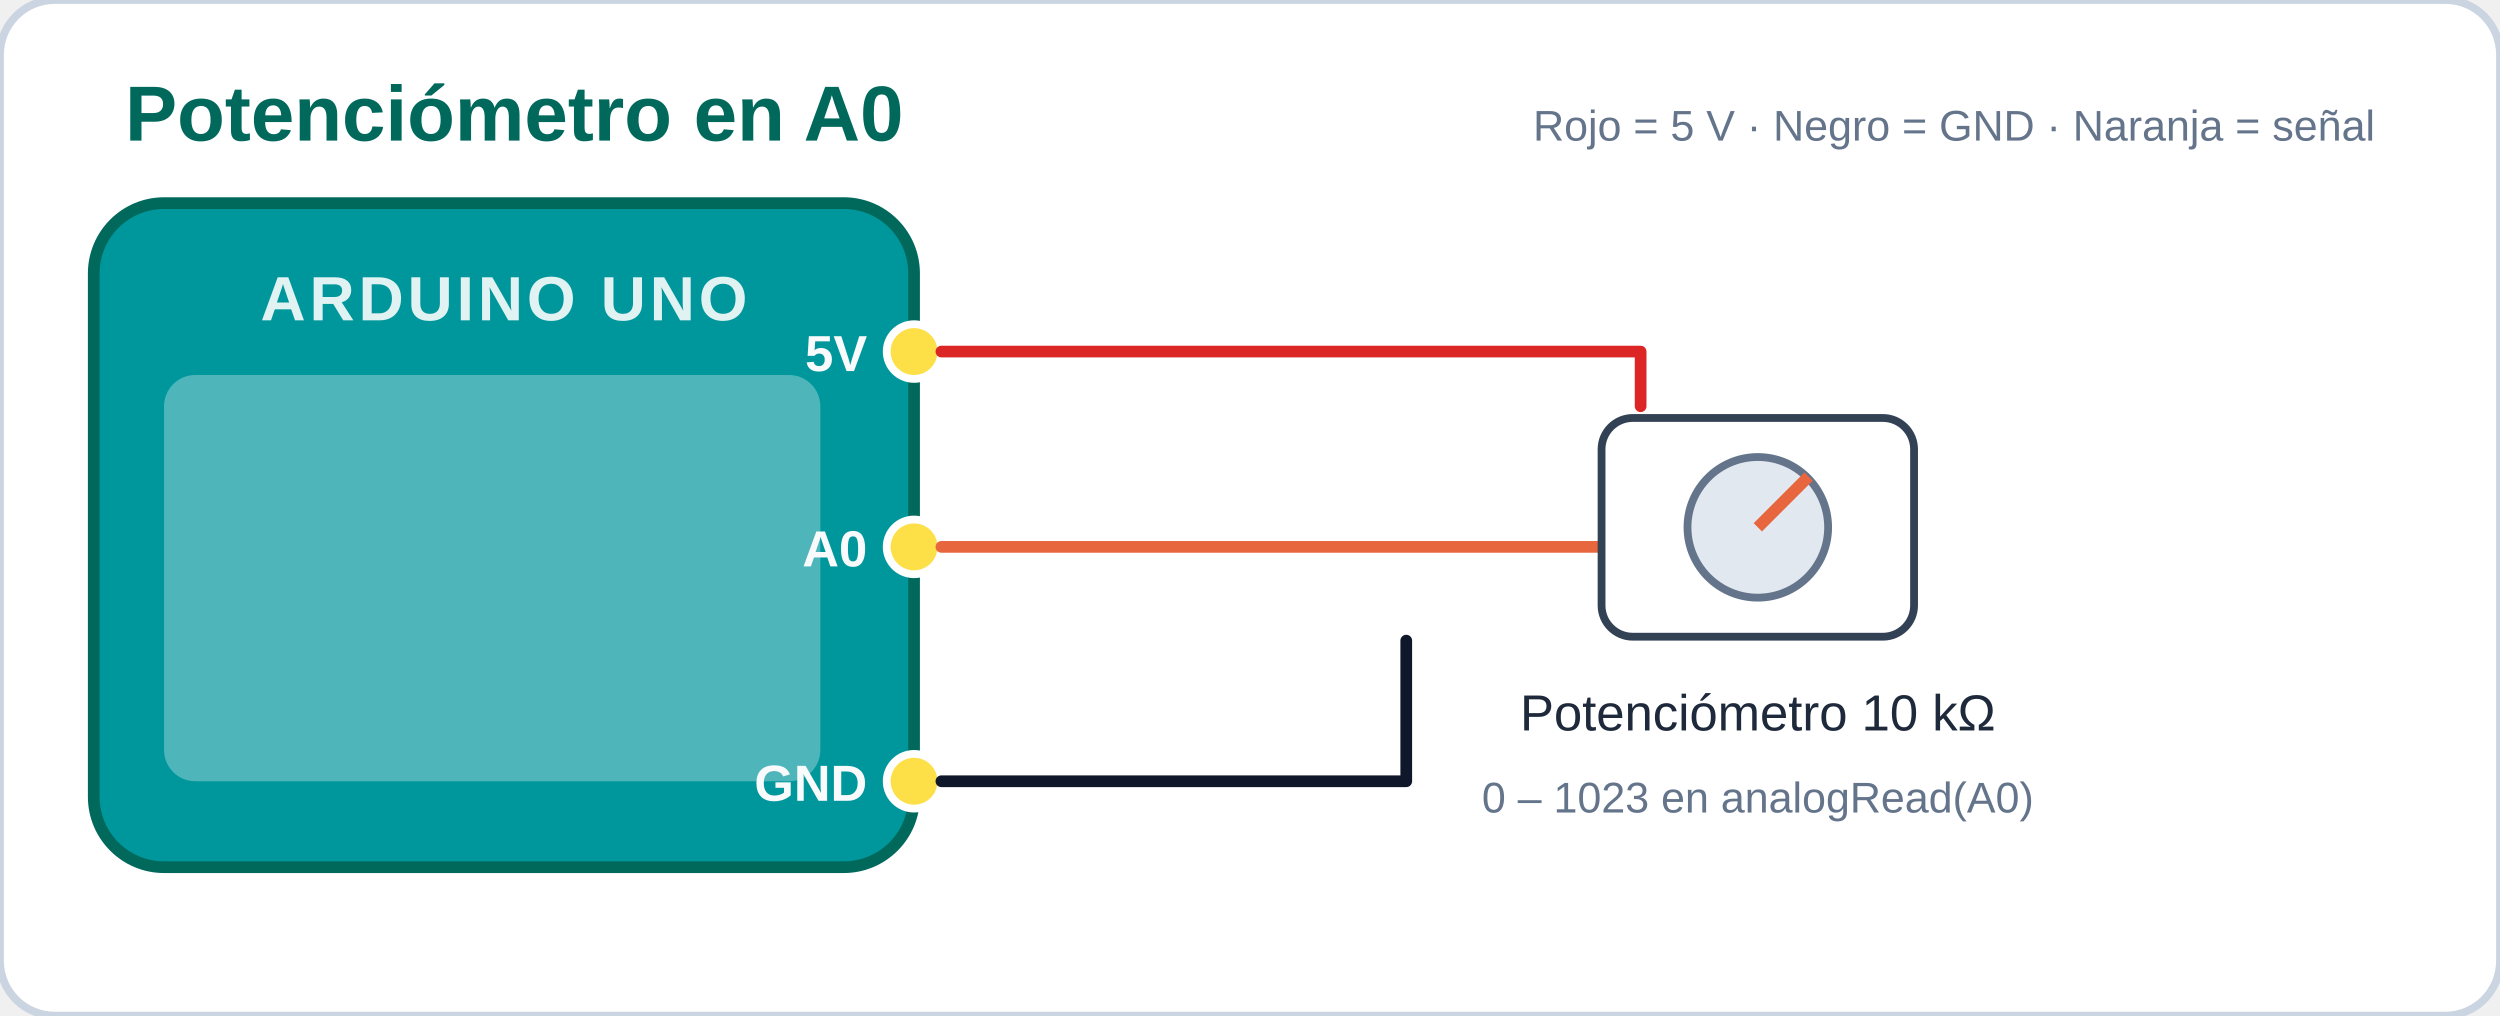
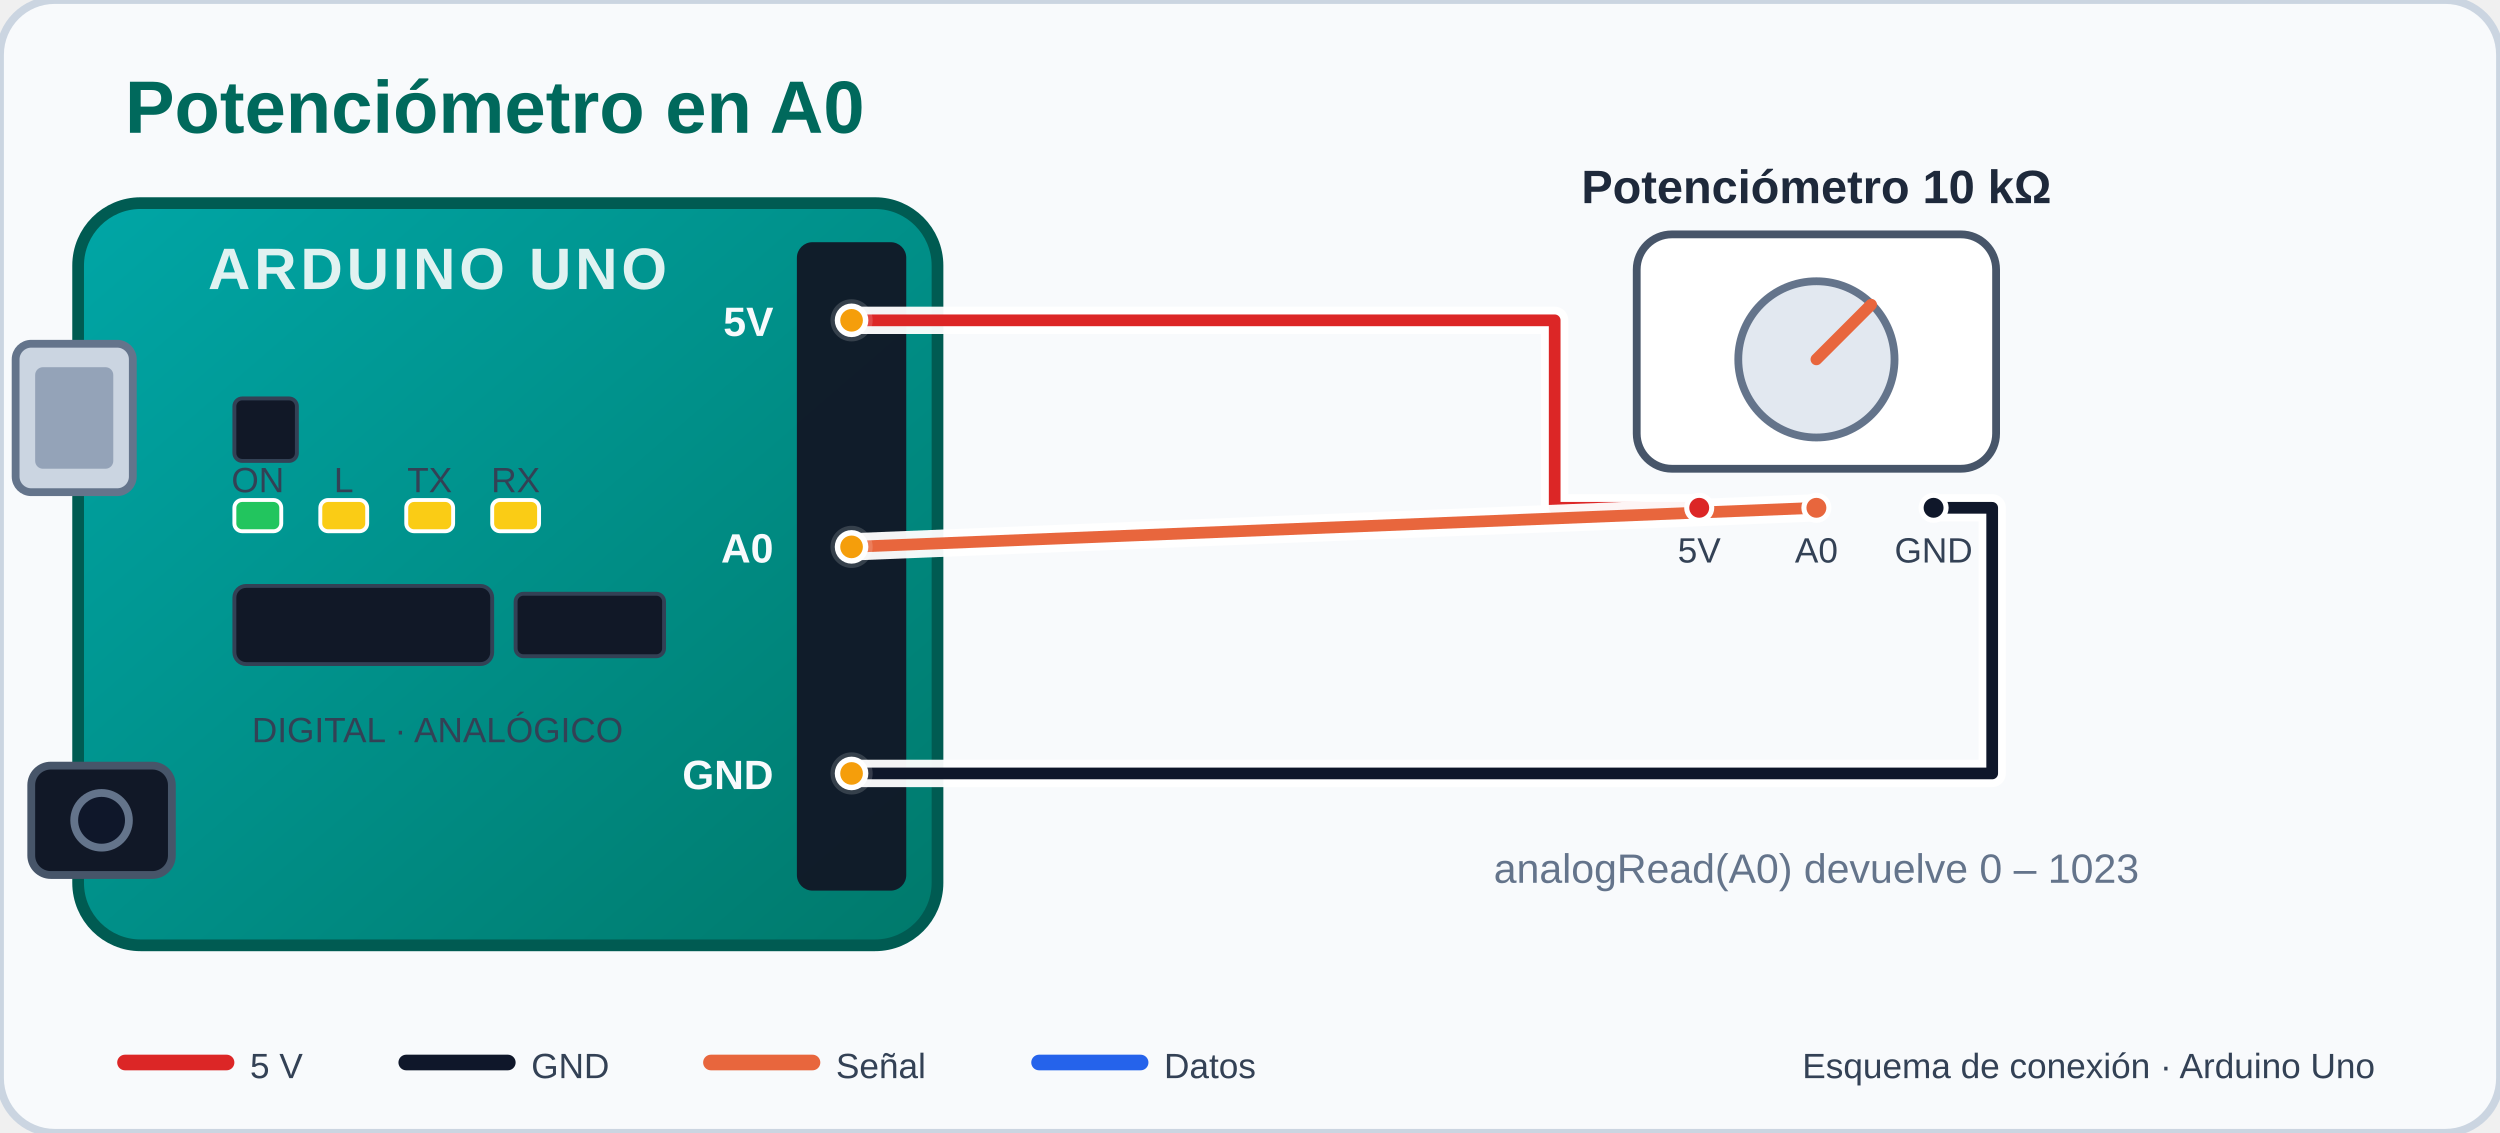
- <svg xmlns="http://www.w3.org/2000/svg" viewBox="0 0 640 260" role="img" aria-label="Potenciómetro en A0">
+ <svg xmlns="http://www.w3.org/2000/svg" width="640" height="290" viewBox="0 0 640 290" role="img" aria-label="Potenciómetro en A0">
+   <defs>
+     <linearGradient id="tablero" x1="0" y1="0" x2="1" y2="1">
+       <stop offset="0%" stop-color="#00a6a6" />
+       <stop offset="100%" stop-color="#00796b" />
+     </linearGradient>
+     <linearGradient id="pantalla" x1="0" y1="0" x2="0" y2="1">
+       <stop offset="0%" stop-color="#cfe8d8" />
+       <stop offset="100%" stop-color="#a9ccb8" />
+     </linearGradient>
+   </defs>
  <style>
    text{font-family:"Segoe UI",Arial,sans-serif;fill:#1e293b}
-     .titulo{font-size:20px;font-weight:700;fill:#00695c}
-     .pin{font-size:13px;font-weight:700;fill:#f8fafc}
-     .etq{font-size:13px}
-     .small{font-size:11px;fill:#64748b}
-     .board{font-size:16px;font-weight:700;fill:#e0f2f1;letter-spacing:1px}
+     .titulo{font-size:19px;font-weight:700;fill:#00695c}
+     .board{font-size:15px;font-weight:700;fill:#e0f2f1;letter-spacing:1px}
+     .pin{font-size:10.5px;font-weight:700;fill:#f8fafc}
+     .etq{font-size:12px;font-weight:600}
+     .small{font-size:10.5px;fill:#64748b}
+     .tiny{font-size:9px;fill:#334155}
+     .solda{fill:#f59e0b;stroke:#ffffff;stroke-width:1.4}
+     .patita{fill:#cbd5e1;stroke:#475569;stroke-width:1}
  </style>
-   <rect width="640" height="260" rx="14" fill="#ffffff" stroke="#cbd5e1" stroke-width="2" />
-   <text x="32" y="36" class="titulo">Potenciómetro en A0</text>
-   <text x="608" y="36" text-anchor="end" class="small">Rojo = 5 V · Negro = GND · Naranja = señal</text>
-   <rect x="24" y="52" width="210" height="170" rx="18" fill="#00979c" stroke="#00695c" stroke-width="3" />
-   <text x="129" y="82" text-anchor="middle" class="board">ARDUINO UNO</text>
-   <rect x="42" y="96" width="168" height="104" rx="8" fill="#e0f2f1" opacity=".35" />
-   <circle cx="234" cy="140" r="7" fill="#fde047" stroke="#ffffff" stroke-width="2" />
-   <text x="222" y="145" text-anchor="end" class="pin">A0</text>
-   <circle cx="234" cy="90" r="7" fill="#fde047" stroke="#ffffff" stroke-width="2" />
-   <text x="222" y="95" text-anchor="end" class="pin">5V</text>
-   <circle cx="234" cy="200" r="7" fill="#fde047" stroke="#ffffff" stroke-width="2" />
-   <text x="222" y="205" text-anchor="end" class="pin">GND</text>
-   <polyline points="241,90 420,90 420,104" fill="none" stroke="#dc2626" stroke-width="3" stroke-linejoin="round" stroke-linecap="round" />
-   <polyline points="241,200 360,200 360,164" fill="none" stroke="#0f172a" stroke-width="3" stroke-linejoin="round" stroke-linecap="round" />
-   <polyline points="241,140 450,140" fill="none" stroke="#e8663d" stroke-width="3" stroke-linejoin="round" stroke-linecap="round" />
-   <rect x="410" y="107" width="80" height="56" rx="8" fill="#ffffff" stroke="#334155" stroke-width="2" />
-   <circle cx="450" cy="135" r="18" fill="#e2e8f0" stroke="#64748b" stroke-width="2" />
-   <path d="M450 135 L463 122" stroke="#e8663d" stroke-width="3" />
-   <text x="450" y="187" text-anchor="middle" class="etq">Potenciómetro 10 kΩ</text>
-   <text x="450" y="208" text-anchor="middle" class="small">0 – 1023 en analogRead(A0)</text>
+   <rect width="640" height="290" rx="14" fill="#f8fafc" stroke="#cbd5e1" stroke-width="2" />
+   <text x="32" y="34" text-anchor="start" class="titulo">Potenciómetro en A0</text>
+   <rect x="20" y="52" width="220" height="190" rx="16" fill="url(#tablero)" stroke="#005b52" stroke-width="3" />
+   <rect x="4" y="88" width="30" height="38" rx="4" fill="#cbd5e1" stroke="#64748b" stroke-width="2" />
+   <rect x="9" y="94" width="20" height="26" rx="2" fill="#94a3b8" />
+   <rect x="8" y="196" width="36" height="28" rx="5" fill="#111827" stroke="#475569" stroke-width="2" />
+   <circle cx="26" cy="210" r="7" fill="#0f172a" stroke="#64748b" stroke-width="2" />
+   <rect x="60" y="150" width="66" height="20" rx="3" fill="#111827" stroke="#334155" />
+   <rect x="132" y="152" width="38" height="16" rx="2" fill="#111827" stroke="#334155" />
+   <rect x="60" y="102" width="16" height="16" rx="2" fill="#111827" stroke="#334155" />
+   <rect x="60" y="128" width="12" height="8" rx="2" fill="#22c55e" stroke="#ffffff" stroke-width="1" />
+   <text x="66" y="126" text-anchor="middle" class="tiny">ON</text>
+   <rect x="82" y="128" width="12" height="8" rx="2" fill="#facc15" stroke="#ffffff" stroke-width="1" />
+   <text x="88" y="126" text-anchor="middle" class="tiny">L</text>
+   <rect x="104" y="128" width="12" height="8" rx="2" fill="#facc15" stroke="#ffffff" stroke-width="1" />
+   <text x="110" y="126" text-anchor="middle" class="tiny">TX</text>
+   <rect x="126" y="128" width="12" height="8" rx="2" fill="#facc15" stroke="#ffffff" stroke-width="1" />
+   <text x="132" y="126" text-anchor="middle" class="tiny">RX</text>
+   <rect x="204" y="62" width="28" height="166" rx="4" fill="#111827" opacity=".96" />
+   <text x="112" y="74" text-anchor="middle" class="board">ARDUINO UNO</text>
+   <text x="112" y="190" text-anchor="middle" class="tiny">DIGITAL  ·  ANALÓGICO</text>
+   <polyline points="218,82 398,82 398,130 435,130" fill="none" stroke="#ffffff" stroke-width="7" stroke-linejoin="round" stroke-linecap="round" opacity=".95" />
+   <polyline points="218,82 398,82 398,130 435,130" fill="none" stroke="#dc2626" stroke-width="3" stroke-linejoin="round" stroke-linecap="round" />
+   <polyline points="218,198 510,198 510,130 495,130" fill="none" stroke="#ffffff" stroke-width="7" stroke-linejoin="round" stroke-linecap="round" opacity=".95" />
+   <polyline points="218,198 510,198 510,130 495,130" fill="none" stroke="#0f172a" stroke-width="3" stroke-linejoin="round" stroke-linecap="round" />
+   <polyline points="218,140 465,130" fill="none" stroke="#ffffff" stroke-width="7" stroke-linejoin="round" stroke-linecap="round" opacity=".95" />
+   <polyline points="218,140 465,130" fill="none" stroke="#e8663d" stroke-width="3" stroke-linejoin="round" stroke-linecap="round" />
+   <rect x="419" y="60" width="92" height="60" rx="9" fill="#ffffff" stroke="#475569" stroke-width="2" />
+   <circle cx="465" cy="92" r="20" fill="#e2e8f0" stroke="#64748b" stroke-width="2" />
+   <line x1="465" y1="92" x2="479" y2="78" stroke="#e8663d" stroke-width="3" stroke-linecap="round" />
+   <text x="465" y="52" text-anchor="middle" class="etq">Potenciómetro 10 kΩ</text>
+   <line x1="435" y1="120" x2="435" y2="130" class="lead" />
+   <circle cx="435" cy="130" r="3.2" fill="#dc2626" stroke="#ffffff" stroke-width="1.3" />
+   <text x="435" y="144" text-anchor="middle" class="tiny">5V</text>
+   <line x1="465" y1="120" x2="465" y2="130" class="lead" />
+   <circle cx="465" cy="130" r="3.2" fill="#e8663d" stroke="#ffffff" stroke-width="1.3" />
+   <text x="465" y="144" text-anchor="middle" class="tiny">A0</text>
+   <line x1="495" y1="120" x2="495" y2="130" class="lead" />
+   <circle cx="495" cy="130" r="3.2" fill="#0f172a" stroke="#ffffff" stroke-width="1.3" />
+   <text x="495" y="144" text-anchor="middle" class="tiny">GND</text>
+   <text x="465" y="226" text-anchor="middle" class="small">analogRead(A0) devuelve 0 – 1023</text>
+   <text x="198" y="86" text-anchor="end" class="pin">5V</text>
+   <circle cx="218" cy="82" r="5.4" fill="#ffffff" opacity=".16" />
+   <circle cx="218" cy="82" r="3.6" class="solda" />
+   <text x="198" y="144" text-anchor="end" class="pin">A0</text>
+   <circle cx="218" cy="140" r="5.4" fill="#ffffff" opacity=".16" />
+   <circle cx="218" cy="140" r="3.6" class="solda" />
+   <text x="198" y="202" text-anchor="end" class="pin">GND</text>
+   <circle cx="218" cy="198" r="5.4" fill="#ffffff" opacity=".16" />
+   <circle cx="218" cy="198" r="3.6" class="solda" />
+   <line x1="32" y1="272" x2="58" y2="272" stroke="#dc2626" stroke-width="4" stroke-linecap="round" />
+   <text x="64" y="276" text-anchor="start" class="tiny">5 V</text>
+   <line x1="104" y1="272" x2="130" y2="272" stroke="#0f172a" stroke-width="4" stroke-linecap="round" />
+   <text x="136" y="276" text-anchor="start" class="tiny">GND</text>
+   <line x1="182" y1="272" x2="208" y2="272" stroke="#e8663d" stroke-width="4" stroke-linecap="round" />
+   <text x="214" y="276" text-anchor="start" class="tiny">Señal</text>
+   <line x1="266" y1="272" x2="292" y2="272" stroke="#2563eb" stroke-width="4" stroke-linecap="round" />
+   <text x="298" y="276" text-anchor="start" class="tiny">Datos</text>
+   <text x="608" y="276" text-anchor="end" class="tiny">Esquema de conexión · Arduino Uno</text>
</svg>
